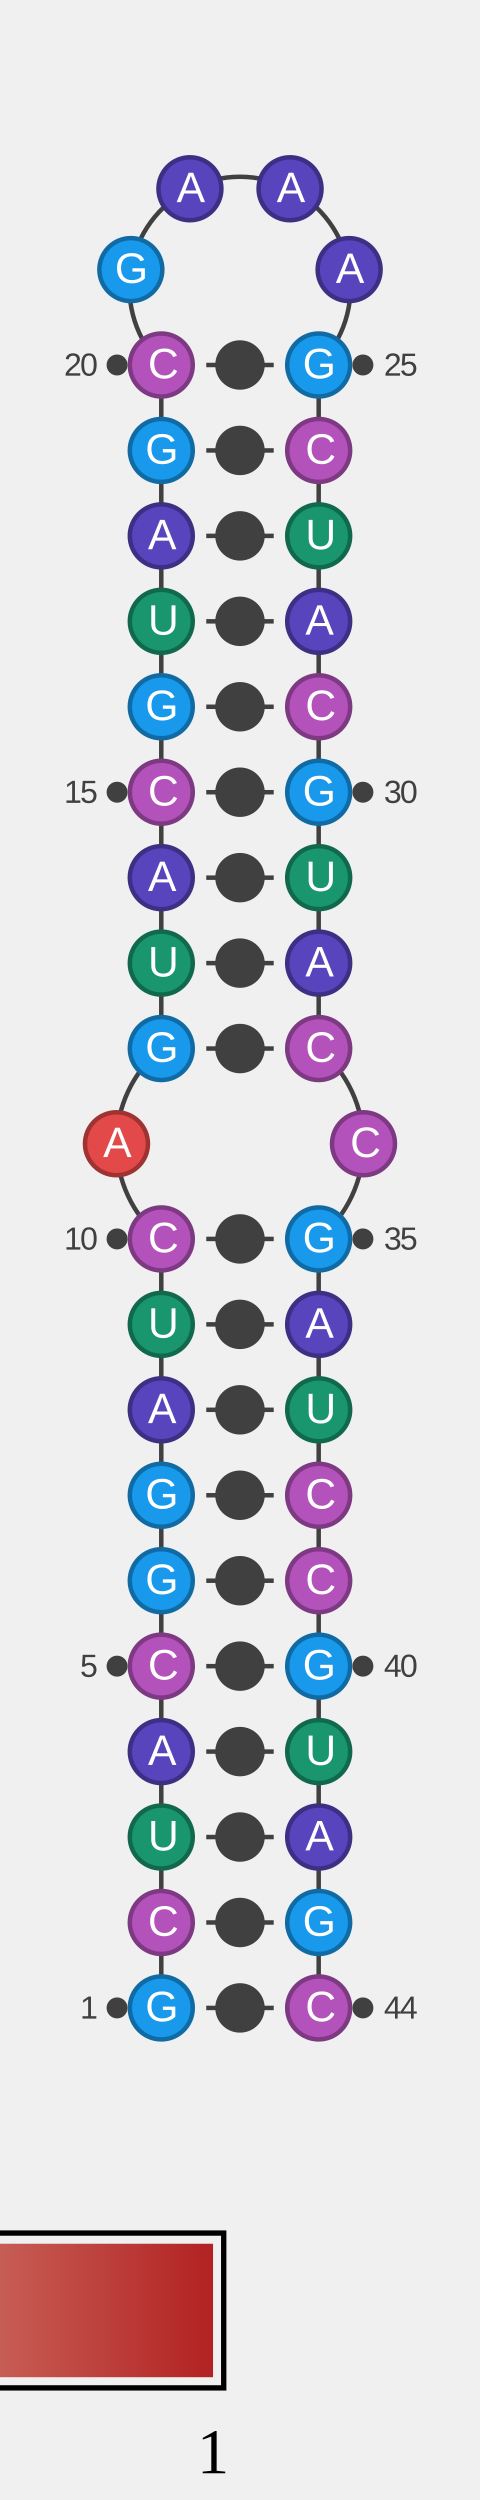
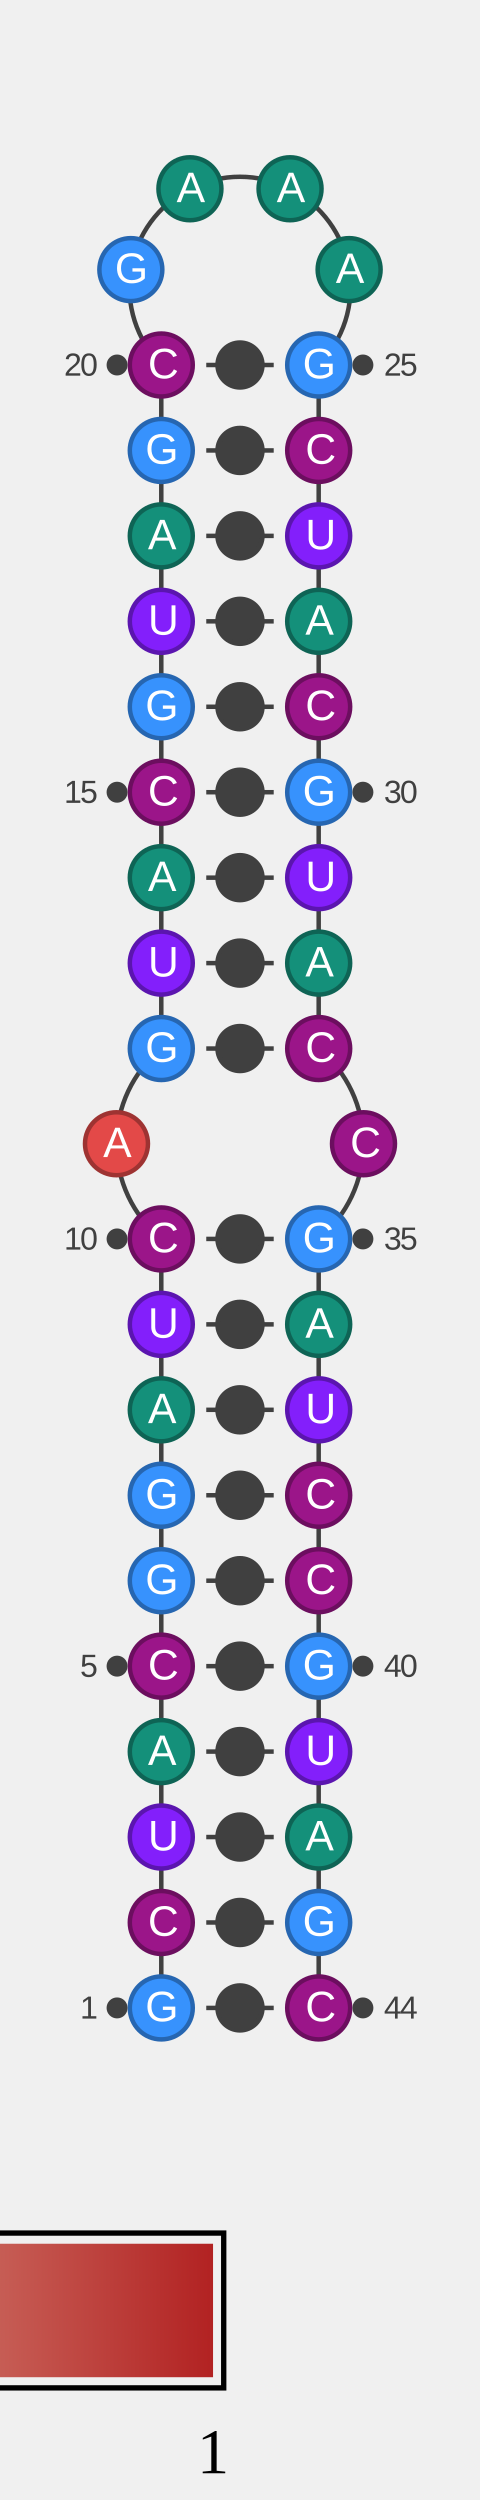
<svg xmlns="http://www.w3.org/2000/svg" width="89.905" height="468.277" viewBox="0 0 89.905 468.277">
  <path d="M 30.211 232.065 A 23.135 23.135 180 0 1 21.817 214.235" stroke="#404040" stroke-width="0.842" fill="none" />
  <path d="M 21.817 214.235 A 23.135 23.135 129.582 0 1 30.211 196.404" stroke="#404040" stroke-width="0.842" fill="none" />
  <path d="M 59.693 196.404 A 23.135 23.135 50.418 0 1 68.087 214.235" stroke="#404040" stroke-width="0.842" fill="none" />
  <path d="M 68.087 214.235 A 23.135 23.135 309.582 0 1 59.693 232.065" stroke="#404040" stroke-width="0.842" fill="none" />
  <g>
    <circle cx="21.817" cy="214.235" r="5.896" stroke="#9e3332" stroke-width="0.842" fill="#e34948" />
    <text x="19.317" y="216.735" style="fill:#ffffff;font-family:Arial;font-size:8;">A</text>
  </g>
  <g>
-     <circle cx="68.087" cy="214.235" r="5.896" stroke="#7d3982" stroke-width="0.842" fill="#b352ba" />
+     <circle cx="68.087" cy="214.235" r="5.896" stroke="#6c0e5f" stroke-width="0.842" fill="#9b1589" />
    <text x="65.587" y="216.735" style="fill:#ffffff;font-family:Arial;font-size:8;">C</text>
  </g>
  <path d="M 30.211 68.368 A 20.709 20.709 170.771 0 1 24.511 50.501" stroke="#404040" stroke-width="0.842" fill="none" />
  <path d="M 24.511 50.501 A 20.709 20.709 170.771 0 1 35.575 35.358" stroke="#404040" stroke-width="0.842" fill="none" />
  <path d="M 35.575 35.358 A 20.709 20.709 116.924 0 1 54.33 35.358" stroke="#404040" stroke-width="0.842" fill="none" />
  <path d="M 54.33 35.358 A 20.709 20.709 63.076 0 1 65.394 50.501" stroke="#404040" stroke-width="0.842" fill="none" />
  <path d="M 65.394 50.501 A 20.709 20.709 9.229 0 1 59.693 68.368" stroke="#404040" stroke-width="0.842" fill="none" />
  <g>
-     <circle cx="24.511" cy="50.501" r="5.896" stroke="#106ba5" stroke-width="0.842" fill="#1899ec" />
+     <circle cx="24.511" cy="50.501" r="5.896" stroke="#2666b1" stroke-width="0.842" fill="#3792fd" />
    <text x="21.511" y="53.001" style="fill:#ffffff;font-family:Arial;font-size:8;">G</text>
  </g>
  <g>
-     <circle cx="35.575" cy="35.358" r="5.896" stroke="#3d2f83" stroke-width="0.842" fill="#5844bc" />
+     <circle cx="35.575" cy="35.358" r="5.896" stroke="#0e6455" stroke-width="0.842" fill="#14907a" />
    <text x="33.075" y="37.858" style="fill:#ffffff;font-family:Arial;font-size:8;">A</text>
  </g>
  <g>
-     <circle cx="54.33" cy="35.358" r="5.896" stroke="#3d2f83" stroke-width="0.842" fill="#5844bc" />
+     <circle cx="54.33" cy="35.358" r="5.896" stroke="#0e6455" stroke-width="0.842" fill="#14907a" />
    <text x="51.83" y="37.858" style="fill:#ffffff;font-family:Arial;font-size:8;">A</text>
  </g>
  <g>
-     <circle cx="65.394" cy="50.501" r="5.896" stroke="#3d2f83" stroke-width="0.842" fill="#5844bc" />
+     <circle cx="65.394" cy="50.501" r="5.896" stroke="#0e6455" stroke-width="0.842" fill="#14907a" />
    <text x="62.894" y="53.001" style="fill:#ffffff;font-family:Arial;font-size:8;">A</text>
  </g>
  <line x1="30.211" y1="370.21" x2="30.211" y2="365.998" stroke="#404040" stroke-width="0.842" />
  <line x1="30.211" y1="354.205" x2="30.211" y2="349.993" stroke="#404040" stroke-width="0.842" />
  <line x1="30.211" y1="338.201" x2="30.211" y2="333.989" stroke="#404040" stroke-width="0.842" />
  <line x1="30.211" y1="322.196" x2="30.211" y2="317.984" stroke="#404040" stroke-width="0.842" />
  <line x1="30.211" y1="306.192" x2="30.211" y2="301.98" stroke="#404040" stroke-width="0.842" />
  <line x1="30.211" y1="290.187" x2="30.211" y2="285.975" stroke="#404040" stroke-width="0.842" />
  <line x1="30.211" y1="274.182" x2="30.211" y2="269.971" stroke="#404040" stroke-width="0.842" />
  <line x1="30.211" y1="258.178" x2="30.211" y2="253.966" stroke="#404040" stroke-width="0.842" />
  <line x1="30.211" y1="242.173" x2="30.211" y2="237.962" stroke="#404040" stroke-width="0.842" />
  <line x1="59.693" y1="237.962" x2="59.693" y2="242.173" stroke="#404040" stroke-width="0.842" />
  <line x1="59.693" y1="253.966" x2="59.693" y2="258.178" stroke="#404040" stroke-width="0.842" />
  <line x1="59.693" y1="269.971" x2="59.693" y2="274.182" stroke="#404040" stroke-width="0.842" />
  <line x1="59.693" y1="285.975" x2="59.693" y2="290.187" stroke="#404040" stroke-width="0.842" />
  <line x1="59.693" y1="301.98" x2="59.693" y2="306.192" stroke="#404040" stroke-width="0.842" />
  <line x1="59.693" y1="317.984" x2="59.693" y2="322.196" stroke="#404040" stroke-width="0.842" />
  <line x1="59.693" y1="333.989" x2="59.693" y2="338.201" stroke="#404040" stroke-width="0.842" />
  <line x1="59.693" y1="349.993" x2="59.693" y2="354.205" stroke="#404040" stroke-width="0.842" />
  <line x1="59.693" y1="365.998" x2="59.693" y2="370.21" stroke="#404040" stroke-width="0.842" />
  <line x1="38.635" y1="376.106" x2="40.741" y2="376.106" stroke="#404040" stroke-width="0.842" />
  <circle cx="44.952" cy="376.106" r="4.212" stroke="#404040" stroke-width="0.842" fill="#404040" />
  <line x1="49.164" y1="376.106" x2="51.27" y2="376.106" stroke="#404040" stroke-width="0.842" />
  <g>
-     <circle cx="30.211" cy="376.106" r="5.896" stroke="#106ba5" stroke-width="0.842" fill="#1899ec" />
+     <circle cx="30.211" cy="376.106" r="5.896" stroke="#2666b1" stroke-width="0.842" fill="#3792fd" />
    <text x="27.211" y="378.606" style="fill:#ffffff;font-family:Arial;font-size:8;">G</text>
  </g>
  <g>
    <text x="14.997" y="378.106" style="fill:#404040;font-family:Arial;font-size:6;">1</text>
  </g>
  <g>
    <circle cx="21.928" cy="376.106" r="1.965" stroke-width="0.0" fill="#404040" />
  </g>
  <g>
-     <circle cx="59.693" cy="376.106" r="5.896" stroke="#7d3982" stroke-width="0.842" fill="#b352ba" />
+     <circle cx="59.693" cy="376.106" r="5.896" stroke="#6c0e5f" stroke-width="0.842" fill="#9b1589" />
    <text x="57.193" y="378.606" style="fill:#ffffff;font-family:Arial;font-size:8;">C</text>
  </g>
  <g>
    <text x="71.907" y="378.106" style="fill:#404040;font-family:Arial;font-size:6;">4</text>
  </g>
  <g>
    <text x="74.907" y="378.106" style="fill:#404040;font-family:Arial;font-size:6;">4</text>
  </g>
  <g>
    <circle cx="67.976" cy="376.106" r="1.965" stroke-width="0.0" fill="#404040" />
  </g>
  <line x1="38.635" y1="360.102" x2="40.741" y2="360.102" stroke="#404040" stroke-width="0.842" />
  <circle cx="44.952" cy="360.102" r="4.212" stroke="#404040" stroke-width="0.842" fill="#404040" />
  <line x1="49.164" y1="360.102" x2="51.27" y2="360.102" stroke="#404040" stroke-width="0.842" />
  <g>
-     <circle cx="30.211" cy="360.102" r="5.896" stroke="#7d3982" stroke-width="0.842" fill="#b352ba" />
+     <circle cx="30.211" cy="360.102" r="5.896" stroke="#6c0e5f" stroke-width="0.842" fill="#9b1589" />
    <text x="27.711" y="362.602" style="fill:#ffffff;font-family:Arial;font-size:8;">C</text>
  </g>
  <g>
-     <circle cx="59.693" cy="360.102" r="5.896" stroke="#106ba5" stroke-width="0.842" fill="#1899ec" />
+     <circle cx="59.693" cy="360.102" r="5.896" stroke="#2666b1" stroke-width="0.842" fill="#3792fd" />
    <text x="56.693" y="362.602" style="fill:#ffffff;font-family:Arial;font-size:8;">G</text>
  </g>
  <line x1="38.635" y1="344.097" x2="40.741" y2="344.097" stroke="#404040" stroke-width="0.842" />
  <circle cx="44.952" cy="344.097" r="4.212" stroke="#404040" stroke-width="0.842" fill="#404040" />
  <line x1="49.164" y1="344.097" x2="51.27" y2="344.097" stroke="#404040" stroke-width="0.842" />
  <g>
-     <circle cx="30.211" cy="344.097" r="5.896" stroke="#11694d" stroke-width="0.842" fill="#19966e" />
+     <circle cx="30.211" cy="344.097" r="5.896" stroke="#5b15af" stroke-width="0.842" fill="#831ffb" />
    <text x="27.711" y="346.597" style="fill:#ffffff;font-family:Arial;font-size:8;">U</text>
  </g>
  <g>
-     <circle cx="59.693" cy="344.097" r="5.896" stroke="#3d2f83" stroke-width="0.842" fill="#5844bc" />
+     <circle cx="59.693" cy="344.097" r="5.896" stroke="#0e6455" stroke-width="0.842" fill="#14907a" />
    <text x="57.193" y="346.597" style="fill:#ffffff;font-family:Arial;font-size:8;">A</text>
  </g>
  <line x1="38.635" y1="328.092" x2="40.741" y2="328.092" stroke="#404040" stroke-width="0.842" />
  <circle cx="44.952" cy="328.092" r="4.212" stroke="#404040" stroke-width="0.842" fill="#404040" />
  <line x1="49.164" y1="328.092" x2="51.27" y2="328.092" stroke="#404040" stroke-width="0.842" />
  <g>
-     <circle cx="30.211" cy="328.092" r="5.896" stroke="#3d2f83" stroke-width="0.842" fill="#5844bc" />
+     <circle cx="30.211" cy="328.092" r="5.896" stroke="#0e6455" stroke-width="0.842" fill="#14907a" />
    <text x="27.711" y="330.592" style="fill:#ffffff;font-family:Arial;font-size:8;">A</text>
  </g>
  <g>
-     <circle cx="59.693" cy="328.092" r="5.896" stroke="#11694d" stroke-width="0.842" fill="#19966e" />
+     <circle cx="59.693" cy="328.092" r="5.896" stroke="#5b15af" stroke-width="0.842" fill="#831ffb" />
    <text x="57.193" y="330.592" style="fill:#ffffff;font-family:Arial;font-size:8;">U</text>
  </g>
  <line x1="38.635" y1="312.088" x2="40.741" y2="312.088" stroke="#404040" stroke-width="0.842" />
  <circle cx="44.952" cy="312.088" r="4.212" stroke="#404040" stroke-width="0.842" fill="#404040" />
  <line x1="49.164" y1="312.088" x2="51.27" y2="312.088" stroke="#404040" stroke-width="0.842" />
  <g>
-     <circle cx="30.211" cy="312.088" r="5.896" stroke="#7d3982" stroke-width="0.842" fill="#b352ba" />
+     <circle cx="30.211" cy="312.088" r="5.896" stroke="#6c0e5f" stroke-width="0.842" fill="#9b1589" />
    <text x="27.711" y="314.588" style="fill:#ffffff;font-family:Arial;font-size:8;">C</text>
  </g>
  <g>
    <text x="14.997" y="314.088" style="fill:#404040;font-family:Arial;font-size:6;">5</text>
  </g>
  <g>
    <circle cx="21.928" cy="312.088" r="1.965" stroke-width="0.0" fill="#404040" />
  </g>
  <g>
-     <circle cx="59.693" cy="312.088" r="5.896" stroke="#106ba5" stroke-width="0.842" fill="#1899ec" />
+     <circle cx="59.693" cy="312.088" r="5.896" stroke="#2666b1" stroke-width="0.842" fill="#3792fd" />
    <text x="56.693" y="314.588" style="fill:#ffffff;font-family:Arial;font-size:8;">G</text>
  </g>
  <g>
    <text x="71.907" y="314.088" style="fill:#404040;font-family:Arial;font-size:6;">4</text>
  </g>
  <g>
    <text x="74.907" y="314.088" style="fill:#404040;font-family:Arial;font-size:6;">0</text>
  </g>
  <g>
    <circle cx="67.976" cy="312.088" r="1.965" stroke-width="0.0" fill="#404040" />
  </g>
  <line x1="38.635" y1="296.083" x2="40.741" y2="296.083" stroke="#404040" stroke-width="0.842" />
  <circle cx="44.952" cy="296.083" r="4.212" stroke="#404040" stroke-width="0.842" fill="#404040" />
  <line x1="49.164" y1="296.083" x2="51.27" y2="296.083" stroke="#404040" stroke-width="0.842" />
  <g>
-     <circle cx="30.211" cy="296.083" r="5.896" stroke="#106ba5" stroke-width="0.842" fill="#1899ec" />
+     <circle cx="30.211" cy="296.083" r="5.896" stroke="#2666b1" stroke-width="0.842" fill="#3792fd" />
    <text x="27.211" y="298.583" style="fill:#ffffff;font-family:Arial;font-size:8;">G</text>
  </g>
  <g>
-     <circle cx="59.693" cy="296.083" r="5.896" stroke="#7d3982" stroke-width="0.842" fill="#b352ba" />
+     <circle cx="59.693" cy="296.083" r="5.896" stroke="#6c0e5f" stroke-width="0.842" fill="#9b1589" />
    <text x="57.193" y="298.583" style="fill:#ffffff;font-family:Arial;font-size:8;">C</text>
  </g>
  <line x1="38.635" y1="280.079" x2="40.741" y2="280.079" stroke="#404040" stroke-width="0.842" />
  <circle cx="44.952" cy="280.079" r="4.212" stroke="#404040" stroke-width="0.842" fill="#404040" />
  <line x1="49.164" y1="280.079" x2="51.27" y2="280.079" stroke="#404040" stroke-width="0.842" />
  <g>
-     <circle cx="30.211" cy="280.079" r="5.896" stroke="#106ba5" stroke-width="0.842" fill="#1899ec" />
+     <circle cx="30.211" cy="280.079" r="5.896" stroke="#2666b1" stroke-width="0.842" fill="#3792fd" />
    <text x="27.211" y="282.579" style="fill:#ffffff;font-family:Arial;font-size:8;">G</text>
  </g>
  <g>
-     <circle cx="59.693" cy="280.079" r="5.896" stroke="#7d3982" stroke-width="0.842" fill="#b352ba" />
+     <circle cx="59.693" cy="280.079" r="5.896" stroke="#6c0e5f" stroke-width="0.842" fill="#9b1589" />
    <text x="57.193" y="282.579" style="fill:#ffffff;font-family:Arial;font-size:8;">C</text>
  </g>
  <line x1="38.635" y1="264.074" x2="40.741" y2="264.074" stroke="#404040" stroke-width="0.842" />
  <circle cx="44.952" cy="264.074" r="4.212" stroke="#404040" stroke-width="0.842" fill="#404040" />
  <line x1="49.164" y1="264.074" x2="51.27" y2="264.074" stroke="#404040" stroke-width="0.842" />
  <g>
-     <circle cx="30.211" cy="264.074" r="5.896" stroke="#3d2f83" stroke-width="0.842" fill="#5844bc" />
+     <circle cx="30.211" cy="264.074" r="5.896" stroke="#0e6455" stroke-width="0.842" fill="#14907a" />
    <text x="27.711" y="266.574" style="fill:#ffffff;font-family:Arial;font-size:8;">A</text>
  </g>
  <g>
-     <circle cx="59.693" cy="264.074" r="5.896" stroke="#11694d" stroke-width="0.842" fill="#19966e" />
+     <circle cx="59.693" cy="264.074" r="5.896" stroke="#5b15af" stroke-width="0.842" fill="#831ffb" />
    <text x="57.193" y="266.574" style="fill:#ffffff;font-family:Arial;font-size:8;">U</text>
  </g>
  <line x1="38.635" y1="248.07" x2="40.741" y2="248.07" stroke="#404040" stroke-width="0.842" />
  <circle cx="44.952" cy="248.07" r="4.212" stroke="#404040" stroke-width="0.842" fill="#404040" />
  <line x1="49.164" y1="248.07" x2="51.27" y2="248.07" stroke="#404040" stroke-width="0.842" />
  <g>
-     <circle cx="30.211" cy="248.07" r="5.896" stroke="#11694d" stroke-width="0.842" fill="#19966e" />
+     <circle cx="30.211" cy="248.07" r="5.896" stroke="#5b15af" stroke-width="0.842" fill="#831ffb" />
    <text x="27.711" y="250.57" style="fill:#ffffff;font-family:Arial;font-size:8;">U</text>
  </g>
  <g>
-     <circle cx="59.693" cy="248.07" r="5.896" stroke="#3d2f83" stroke-width="0.842" fill="#5844bc" />
+     <circle cx="59.693" cy="248.07" r="5.896" stroke="#0e6455" stroke-width="0.842" fill="#14907a" />
    <text x="57.193" y="250.57" style="fill:#ffffff;font-family:Arial;font-size:8;">A</text>
  </g>
  <line x1="38.635" y1="232.065" x2="40.741" y2="232.065" stroke="#404040" stroke-width="0.842" />
  <circle cx="44.952" cy="232.065" r="4.212" stroke="#404040" stroke-width="0.842" fill="#404040" />
  <line x1="49.164" y1="232.065" x2="51.27" y2="232.065" stroke="#404040" stroke-width="0.842" />
  <g>
-     <circle cx="30.211" cy="232.065" r="5.896" stroke="#7d3982" stroke-width="0.842" fill="#b352ba" />
+     <circle cx="30.211" cy="232.065" r="5.896" stroke="#6c0e5f" stroke-width="0.842" fill="#9b1589" />
    <text x="27.711" y="234.565" style="fill:#ffffff;font-family:Arial;font-size:8;">C</text>
  </g>
  <g>
    <text x="14.997" y="234.065" style="fill:#404040;font-family:Arial;font-size:6;">0</text>
  </g>
  <g>
    <text x="11.997" y="234.065" style="fill:#404040;font-family:Arial;font-size:6;">1</text>
  </g>
  <g>
    <circle cx="21.928" cy="232.065" r="1.965" stroke-width="0.0" fill="#404040" />
  </g>
  <g>
-     <circle cx="59.693" cy="232.065" r="5.896" stroke="#106ba5" stroke-width="0.842" fill="#1899ec" />
+     <circle cx="59.693" cy="232.065" r="5.896" stroke="#2666b1" stroke-width="0.842" fill="#3792fd" />
    <text x="56.693" y="234.565" style="fill:#ffffff;font-family:Arial;font-size:8;">G</text>
  </g>
  <g>
    <text x="71.907" y="234.065" style="fill:#404040;font-family:Arial;font-size:6;">3</text>
  </g>
  <g>
    <text x="74.907" y="234.065" style="fill:#404040;font-family:Arial;font-size:6;">5</text>
  </g>
  <g>
    <circle cx="67.976" cy="232.065" r="1.965" stroke-width="0.0" fill="#404040" />
  </g>
  <line x1="30.211" y1="190.508" x2="30.211" y2="186.296" stroke="#404040" stroke-width="0.842" />
  <line x1="30.211" y1="174.503" x2="30.211" y2="170.292" stroke="#404040" stroke-width="0.842" />
  <line x1="30.211" y1="158.499" x2="30.211" y2="154.287" stroke="#404040" stroke-width="0.842" />
  <line x1="30.211" y1="142.494" x2="30.211" y2="138.283" stroke="#404040" stroke-width="0.842" />
  <line x1="30.211" y1="126.49" x2="30.211" y2="122.278" stroke="#404040" stroke-width="0.842" />
  <line x1="30.211" y1="110.485" x2="30.211" y2="106.274" stroke="#404040" stroke-width="0.842" />
  <line x1="30.211" y1="94.481" x2="30.211" y2="90.269" stroke="#404040" stroke-width="0.842" />
  <line x1="30.211" y1="78.476" x2="30.211" y2="74.265" stroke="#404040" stroke-width="0.842" />
  <line x1="59.693" y1="74.265" x2="59.693" y2="78.476" stroke="#404040" stroke-width="0.842" />
  <line x1="59.693" y1="90.269" x2="59.693" y2="94.481" stroke="#404040" stroke-width="0.842" />
  <line x1="59.693" y1="106.274" x2="59.693" y2="110.485" stroke="#404040" stroke-width="0.842" />
  <line x1="59.693" y1="122.278" x2="59.693" y2="126.49" stroke="#404040" stroke-width="0.842" />
  <line x1="59.693" y1="138.283" x2="59.693" y2="142.494" stroke="#404040" stroke-width="0.842" />
  <line x1="59.693" y1="154.287" x2="59.693" y2="158.499" stroke="#404040" stroke-width="0.842" />
  <line x1="59.693" y1="170.292" x2="59.693" y2="174.503" stroke="#404040" stroke-width="0.842" />
  <line x1="59.693" y1="186.296" x2="59.693" y2="190.508" stroke="#404040" stroke-width="0.842" />
  <line x1="38.635" y1="196.404" x2="40.741" y2="196.404" stroke="#404040" stroke-width="0.842" />
  <circle cx="44.952" cy="196.404" r="4.212" stroke="#404040" stroke-width="0.842" fill="#404040" />
  <line x1="49.164" y1="196.404" x2="51.27" y2="196.404" stroke="#404040" stroke-width="0.842" />
  <g>
-     <circle cx="30.211" cy="196.404" r="5.896" stroke="#106ba5" stroke-width="0.842" fill="#1899ec" />
+     <circle cx="30.211" cy="196.404" r="5.896" stroke="#2666b1" stroke-width="0.842" fill="#3792fd" />
    <text x="27.211" y="198.904" style="fill:#ffffff;font-family:Arial;font-size:8;">G</text>
  </g>
  <g>
-     <circle cx="59.693" cy="196.404" r="5.896" stroke="#7d3982" stroke-width="0.842" fill="#b352ba" />
+     <circle cx="59.693" cy="196.404" r="5.896" stroke="#6c0e5f" stroke-width="0.842" fill="#9b1589" />
    <text x="57.193" y="198.904" style="fill:#ffffff;font-family:Arial;font-size:8;">C</text>
  </g>
  <line x1="38.635" y1="180.4" x2="40.741" y2="180.4" stroke="#404040" stroke-width="0.842" />
  <circle cx="44.952" cy="180.4" r="4.212" stroke="#404040" stroke-width="0.842" fill="#404040" />
  <line x1="49.164" y1="180.4" x2="51.27" y2="180.4" stroke="#404040" stroke-width="0.842" />
  <g>
-     <circle cx="30.211" cy="180.4" r="5.896" stroke="#11694d" stroke-width="0.842" fill="#19966e" />
+     <circle cx="30.211" cy="180.4" r="5.896" stroke="#5b15af" stroke-width="0.842" fill="#831ffb" />
    <text x="27.711" y="182.9" style="fill:#ffffff;font-family:Arial;font-size:8;">U</text>
  </g>
  <g>
-     <circle cx="59.693" cy="180.4" r="5.896" stroke="#3d2f83" stroke-width="0.842" fill="#5844bc" />
+     <circle cx="59.693" cy="180.4" r="5.896" stroke="#0e6455" stroke-width="0.842" fill="#14907a" />
    <text x="57.193" y="182.9" style="fill:#ffffff;font-family:Arial;font-size:8;">A</text>
  </g>
  <line x1="38.635" y1="164.395" x2="40.741" y2="164.395" stroke="#404040" stroke-width="0.842" />
  <circle cx="44.952" cy="164.395" r="4.212" stroke="#404040" stroke-width="0.842" fill="#404040" />
  <line x1="49.164" y1="164.395" x2="51.27" y2="164.395" stroke="#404040" stroke-width="0.842" />
  <g>
-     <circle cx="30.211" cy="164.395" r="5.896" stroke="#3d2f83" stroke-width="0.842" fill="#5844bc" />
+     <circle cx="30.211" cy="164.395" r="5.896" stroke="#0e6455" stroke-width="0.842" fill="#14907a" />
    <text x="27.711" y="166.895" style="fill:#ffffff;font-family:Arial;font-size:8;">A</text>
  </g>
  <g>
-     <circle cx="59.693" cy="164.395" r="5.896" stroke="#11694d" stroke-width="0.842" fill="#19966e" />
+     <circle cx="59.693" cy="164.395" r="5.896" stroke="#5b15af" stroke-width="0.842" fill="#831ffb" />
    <text x="57.193" y="166.895" style="fill:#ffffff;font-family:Arial;font-size:8;">U</text>
  </g>
  <line x1="38.635" y1="148.391" x2="40.741" y2="148.391" stroke="#404040" stroke-width="0.842" />
  <circle cx="44.952" cy="148.391" r="4.212" stroke="#404040" stroke-width="0.842" fill="#404040" />
  <line x1="49.164" y1="148.391" x2="51.27" y2="148.391" stroke="#404040" stroke-width="0.842" />
  <g>
-     <circle cx="30.211" cy="148.391" r="5.896" stroke="#7d3982" stroke-width="0.842" fill="#b352ba" />
+     <circle cx="30.211" cy="148.391" r="5.896" stroke="#6c0e5f" stroke-width="0.842" fill="#9b1589" />
    <text x="27.711" y="150.891" style="fill:#ffffff;font-family:Arial;font-size:8;">C</text>
  </g>
  <g>
    <text x="14.997" y="150.391" style="fill:#404040;font-family:Arial;font-size:6;">5</text>
  </g>
  <g>
    <text x="11.997" y="150.391" style="fill:#404040;font-family:Arial;font-size:6;">1</text>
  </g>
  <g>
    <circle cx="21.928" cy="148.391" r="1.965" stroke-width="0.0" fill="#404040" />
  </g>
  <g>
-     <circle cx="59.693" cy="148.391" r="5.896" stroke="#106ba5" stroke-width="0.842" fill="#1899ec" />
+     <circle cx="59.693" cy="148.391" r="5.896" stroke="#2666b1" stroke-width="0.842" fill="#3792fd" />
    <text x="56.693" y="150.891" style="fill:#ffffff;font-family:Arial;font-size:8;">G</text>
  </g>
  <g>
    <text x="71.907" y="150.391" style="fill:#404040;font-family:Arial;font-size:6;">3</text>
  </g>
  <g>
    <text x="74.907" y="150.391" style="fill:#404040;font-family:Arial;font-size:6;">0</text>
  </g>
  <g>
    <circle cx="67.976" cy="148.391" r="1.965" stroke-width="0.0" fill="#404040" />
  </g>
  <line x1="38.635" y1="132.386" x2="40.741" y2="132.386" stroke="#404040" stroke-width="0.842" />
  <circle cx="44.952" cy="132.386" r="4.212" stroke="#404040" stroke-width="0.842" fill="#404040" />
  <line x1="49.164" y1="132.386" x2="51.27" y2="132.386" stroke="#404040" stroke-width="0.842" />
  <g>
-     <circle cx="30.211" cy="132.386" r="5.896" stroke="#106ba5" stroke-width="0.842" fill="#1899ec" />
+     <circle cx="30.211" cy="132.386" r="5.896" stroke="#2666b1" stroke-width="0.842" fill="#3792fd" />
    <text x="27.211" y="134.886" style="fill:#ffffff;font-family:Arial;font-size:8;">G</text>
  </g>
  <g>
-     <circle cx="59.693" cy="132.386" r="5.896" stroke="#7d3982" stroke-width="0.842" fill="#b352ba" />
+     <circle cx="59.693" cy="132.386" r="5.896" stroke="#6c0e5f" stroke-width="0.842" fill="#9b1589" />
    <text x="57.193" y="134.886" style="fill:#ffffff;font-family:Arial;font-size:8;">C</text>
  </g>
  <line x1="38.635" y1="116.382" x2="40.741" y2="116.382" stroke="#404040" stroke-width="0.842" />
  <circle cx="44.952" cy="116.382" r="4.212" stroke="#404040" stroke-width="0.842" fill="#404040" />
  <line x1="49.164" y1="116.382" x2="51.27" y2="116.382" stroke="#404040" stroke-width="0.842" />
  <g>
-     <circle cx="30.211" cy="116.382" r="5.896" stroke="#11694d" stroke-width="0.842" fill="#19966e" />
+     <circle cx="30.211" cy="116.382" r="5.896" stroke="#5b15af" stroke-width="0.842" fill="#831ffb" />
    <text x="27.711" y="118.882" style="fill:#ffffff;font-family:Arial;font-size:8;">U</text>
  </g>
  <g>
-     <circle cx="59.693" cy="116.382" r="5.896" stroke="#3d2f83" stroke-width="0.842" fill="#5844bc" />
+     <circle cx="59.693" cy="116.382" r="5.896" stroke="#0e6455" stroke-width="0.842" fill="#14907a" />
    <text x="57.193" y="118.882" style="fill:#ffffff;font-family:Arial;font-size:8;">A</text>
  </g>
  <line x1="38.635" y1="100.377" x2="40.741" y2="100.377" stroke="#404040" stroke-width="0.842" />
  <circle cx="44.952" cy="100.377" r="4.212" stroke="#404040" stroke-width="0.842" fill="#404040" />
  <line x1="49.164" y1="100.377" x2="51.27" y2="100.377" stroke="#404040" stroke-width="0.842" />
  <g>
-     <circle cx="30.211" cy="100.377" r="5.896" stroke="#3d2f83" stroke-width="0.842" fill="#5844bc" />
+     <circle cx="30.211" cy="100.377" r="5.896" stroke="#0e6455" stroke-width="0.842" fill="#14907a" />
    <text x="27.711" y="102.877" style="fill:#ffffff;font-family:Arial;font-size:8;">A</text>
  </g>
  <g>
-     <circle cx="59.693" cy="100.377" r="5.896" stroke="#11694d" stroke-width="0.842" fill="#19966e" />
+     <circle cx="59.693" cy="100.377" r="5.896" stroke="#5b15af" stroke-width="0.842" fill="#831ffb" />
    <text x="57.193" y="102.877" style="fill:#ffffff;font-family:Arial;font-size:8;">U</text>
  </g>
  <line x1="38.635" y1="84.373" x2="40.741" y2="84.373" stroke="#404040" stroke-width="0.842" />
  <circle cx="44.952" cy="84.373" r="4.212" stroke="#404040" stroke-width="0.842" fill="#404040" />
  <line x1="49.164" y1="84.373" x2="51.27" y2="84.373" stroke="#404040" stroke-width="0.842" />
  <g>
-     <circle cx="30.211" cy="84.373" r="5.896" stroke="#106ba5" stroke-width="0.842" fill="#1899ec" />
+     <circle cx="30.211" cy="84.373" r="5.896" stroke="#2666b1" stroke-width="0.842" fill="#3792fd" />
    <text x="27.211" y="86.873" style="fill:#ffffff;font-family:Arial;font-size:8;">G</text>
  </g>
  <g>
-     <circle cx="59.693" cy="84.373" r="5.896" stroke="#7d3982" stroke-width="0.842" fill="#b352ba" />
+     <circle cx="59.693" cy="84.373" r="5.896" stroke="#6c0e5f" stroke-width="0.842" fill="#9b1589" />
    <text x="57.193" y="86.873" style="fill:#ffffff;font-family:Arial;font-size:8;">C</text>
  </g>
  <line x1="38.635" y1="68.368" x2="40.741" y2="68.368" stroke="#404040" stroke-width="0.842" />
  <circle cx="44.952" cy="68.368" r="4.212" stroke="#404040" stroke-width="0.842" fill="#404040" />
  <line x1="49.164" y1="68.368" x2="51.27" y2="68.368" stroke="#404040" stroke-width="0.842" />
  <g>
-     <circle cx="30.211" cy="68.368" r="5.896" stroke="#7d3982" stroke-width="0.842" fill="#b352ba" />
+     <circle cx="30.211" cy="68.368" r="5.896" stroke="#6c0e5f" stroke-width="0.842" fill="#9b1589" />
    <text x="27.711" y="70.868" style="fill:#ffffff;font-family:Arial;font-size:8;">C</text>
  </g>
  <g>
    <text x="14.997" y="70.368" style="fill:#404040;font-family:Arial;font-size:6;">0</text>
  </g>
  <g>
    <text x="11.997" y="70.368" style="fill:#404040;font-family:Arial;font-size:6;">2</text>
  </g>
  <g>
    <circle cx="21.928" cy="68.368" r="1.965" stroke-width="0.0" fill="#404040" />
  </g>
  <g>
-     <circle cx="59.693" cy="68.368" r="5.896" stroke="#106ba5" stroke-width="0.842" fill="#1899ec" />
+     <circle cx="59.693" cy="68.368" r="5.896" stroke="#2666b1" stroke-width="0.842" fill="#3792fd" />
    <text x="56.693" y="70.868" style="fill:#ffffff;font-family:Arial;font-size:8;">G</text>
  </g>
  <g>
    <text x="71.907" y="70.368" style="fill:#404040;font-family:Arial;font-size:6;">2</text>
  </g>
  <g>
    <text x="74.907" y="70.368" style="fill:#404040;font-family:Arial;font-size:6;">5</text>
  </g>
  <g>
    <circle cx="67.976" cy="68.368" r="1.965" stroke-width="0.0" fill="#404040" />
  </g>
  <defs>
    <linearGradient id="reactivities_scale" x1="0%" x2="100%" y1="0%" y2="0%">
      <stop offset="0%" stop-color="lightyellow" />
      <stop offset="100%" stop-color="firebrick" />
    </linearGradient>
  </defs>
  <rect fill="url(#reactivities_scale)" x="-110.095" y="420.277" width="150" height="25" />
  <rect fill="none" x="-112.095" y="418.277" width="154" height="29" stroke="black" stroke-width="1" />
  <text text-anchor="middle" x="-110.095" y="463.277">0</text>
  <text text-anchor="middle" x="39.905" y="463.277">1</text>
  <text text-anchor="start" x="-112.095" y="413.277">Reactivity</text>
</svg>
